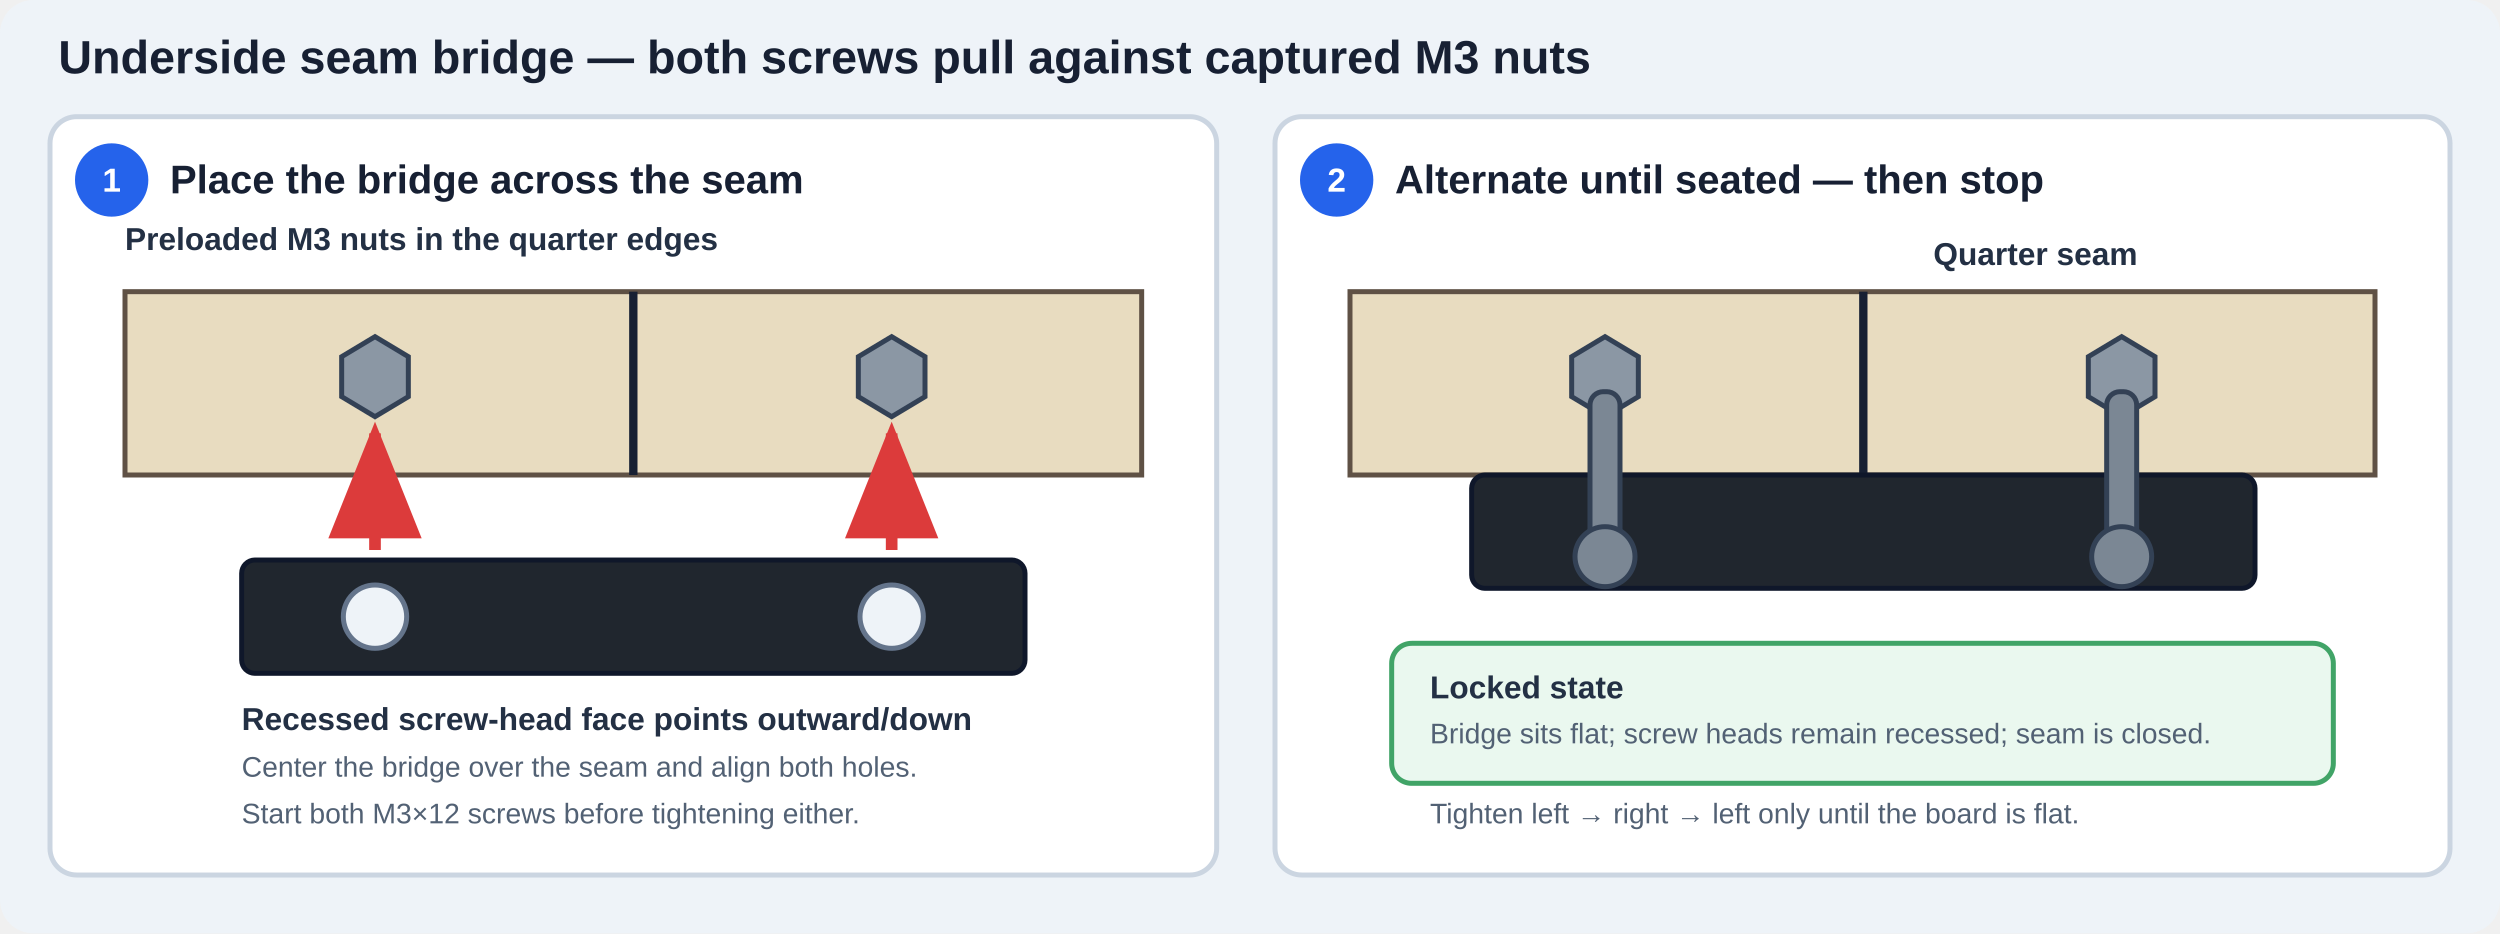
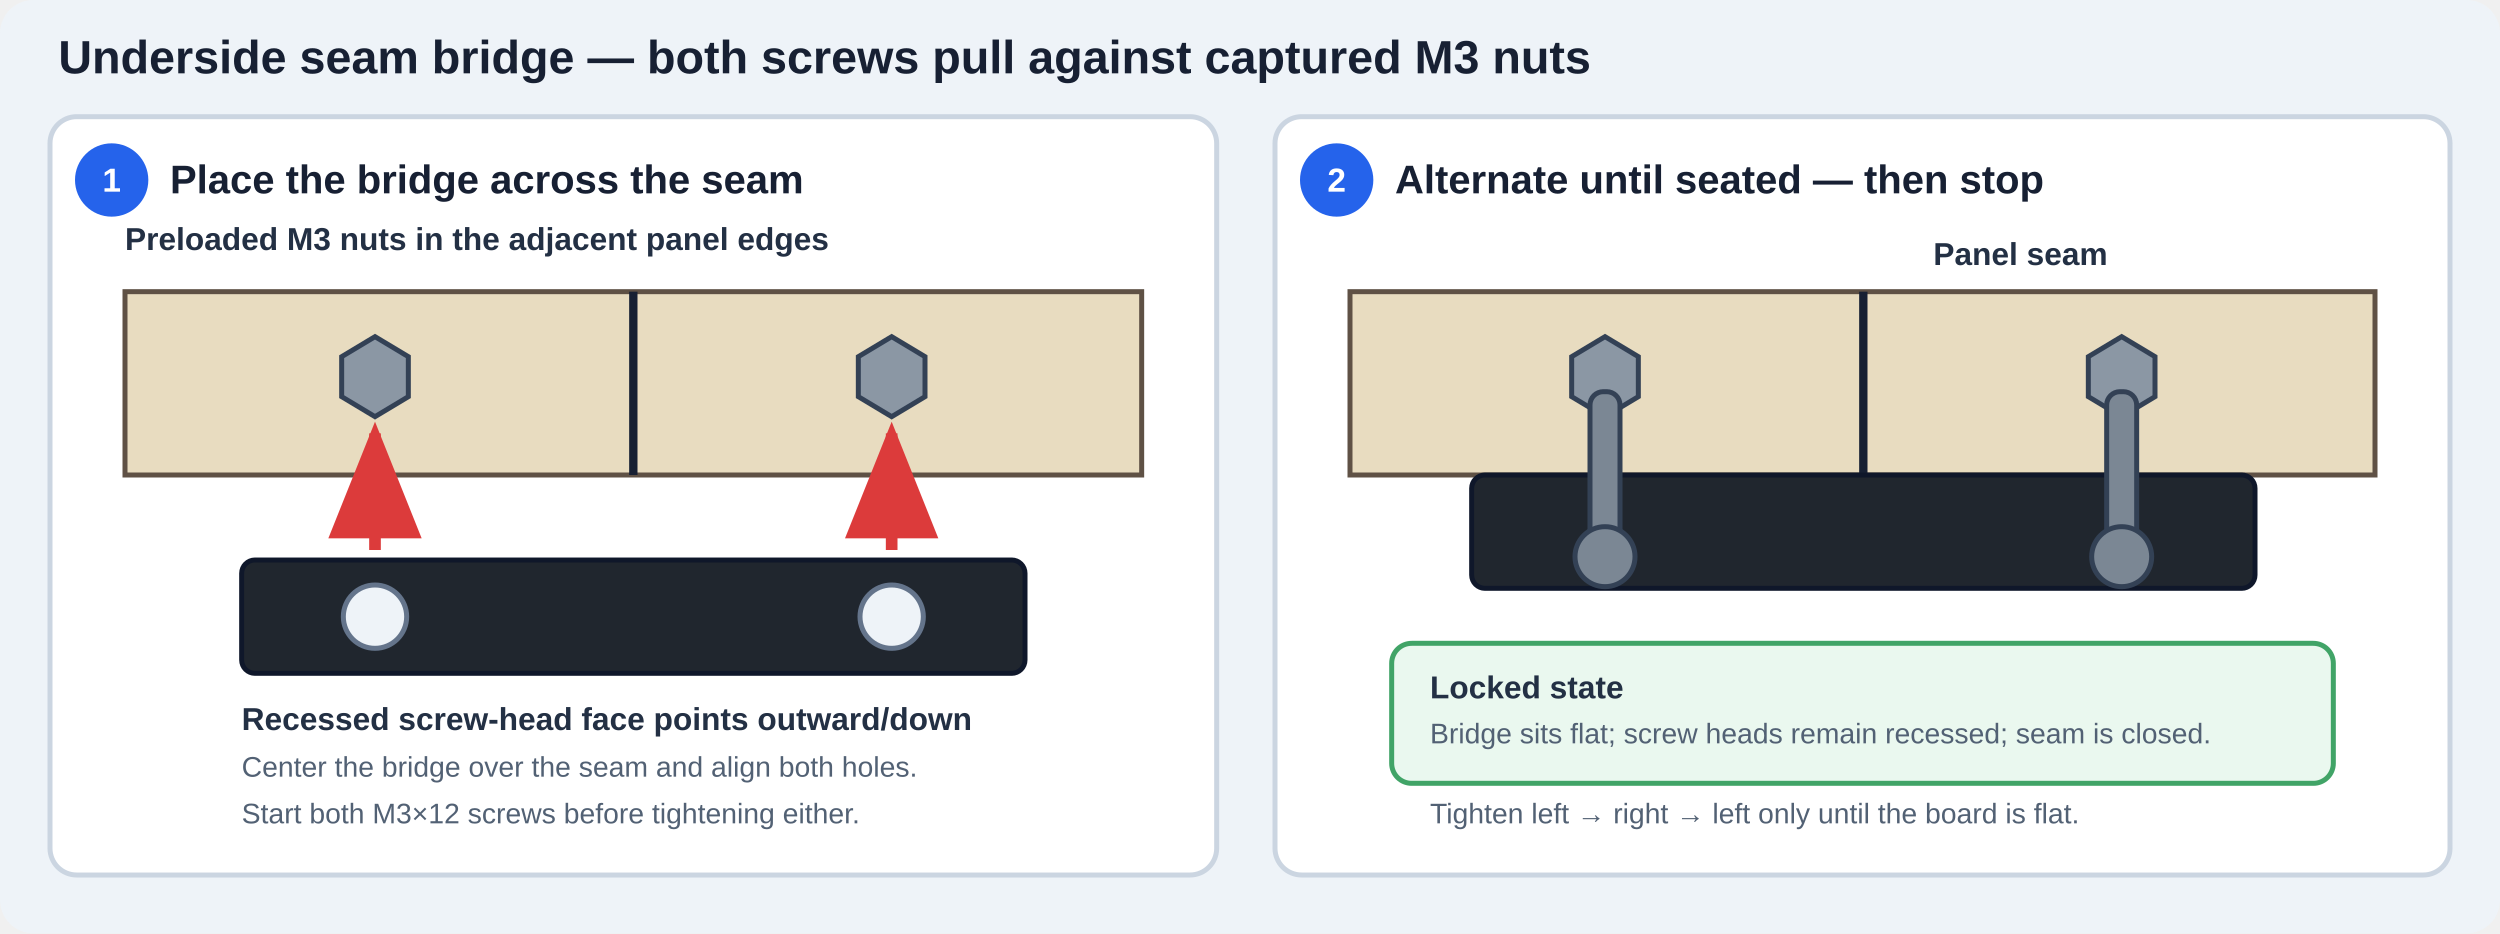
<svg xmlns="http://www.w3.org/2000/svg" width="1500" height="560" viewBox="0 0 1500 560">
  <defs>
    <marker id="up" markerWidth="11" markerHeight="11" refX="9" refY="4" orient="auto">
      <path d="M0,0 L10,4 L0,8 Z" fill="#dc3b3b" />
    </marker>
    <style>
      .panel{fill:#fff;stroke:#cbd5e1;stroke-width:3}.board{fill:#e8dcc0;stroke:#5f5145;stroke-width:3}
      .bridge{fill:#20262e;stroke:#0f172a;stroke-width:3}.steel{fill:#7b8794;stroke:#334155;stroke-width:3}
      .nut{fill:#8b97a4;stroke:#334155;stroke-width:3}.move{stroke:#dc3b3b;stroke-width:7;fill:none;marker-end:url(#up)}
      .axis{stroke:#dc3b3b;stroke-width:3;stroke-dasharray:9 7}.title{font:700 28px Arial;fill:#172033}
      .head{font:700 24px Arial;fill:#172033}.label{font:700 19px Arial;fill:#233044}.text{font:17px Arial;fill:#526174}
      .badge{fill:#2563eb}.badgeText{font:700 20px Arial;fill:#fff;text-anchor:middle}.ok{fill:#eaf8ef;stroke:#41a467;stroke-width:3}
    </style>
  </defs>
  <rect width="1500" height="560" rx="20" fill="#eef3f8" />
  <text x="35" y="44" class="title">Underside seam bridge — both screws pull against captured M3 nuts</text>
  <rect x="30" y="70" width="700" height="455" rx="16" class="panel" />
  <circle cx="67" cy="108" r="22" class="badge" />
  <text x="67" y="115" class="badgeText">1</text>
  <text x="102" y="116" class="head">Place the bridge across the seam</text>
  <rect x="75" y="175" width="610" height="110" class="board" />
  <line x1="380" y1="175" x2="380" y2="285" stroke="#172033" stroke-width="5" />
  <polygon points="205,214 225,202 245,214 245,238 225,250 205,238" class="nut" />
  <polygon points="515,214 535,202 555,214 555,238 535,250 515,238" class="nut" />
  <rect x="145" y="336" width="470" height="68" rx="8" class="bridge" />
  <circle cx="225" cy="370" r="19" fill="#eef3f8" stroke="#64748b" stroke-width="3" />
  <circle cx="535" cy="370" r="19" fill="#eef3f8" stroke="#64748b" stroke-width="3" />
  <path d="M225 330 V260" class="move" />
  <path d="M535 330 V260" class="move" />
-   <text x="75" y="150" class="label">Preloaded M3 nuts in the quarter edges</text>
+   <text x="75" y="150" class="label">Preloaded M3 nuts in the adjacent panel edges</text>
  <text x="145" y="438" class="label">Recessed screw-head face points outward/down</text>
  <text x="145" y="466" class="text">Center the bridge over the seam and align both holes.</text>
  <text x="145" y="494" class="text">Start both M3×12 screws before tightening either.</text>
  <rect x="765" y="70" width="705" height="455" rx="16" class="panel" />
  <circle cx="802" cy="108" r="22" class="badge" />
  <text x="802" y="115" class="badgeText">2</text>
  <text x="837" y="116" class="head">Alternate until seated — then stop</text>
  <rect x="810" y="175" width="615" height="110" class="board" />
  <line x1="1118" y1="175" x2="1118" y2="285" stroke="#172033" stroke-width="5" />
  <polygon points="943,214 963,202 983,214 983,238 963,250 943,238" class="nut" />
  <polygon points="1253,214 1273,202 1293,214 1293,238 1273,250 1253,238" class="nut" />
  <rect x="883" y="285" width="470" height="68" rx="8" class="bridge" />
  <rect x="954" y="235" width="18" height="101" rx="8" class="steel" />
  <circle cx="963" cy="334" r="18" class="steel" />
  <rect x="1264" y="235" width="18" height="101" rx="8" class="steel" />
  <circle cx="1273" cy="334" r="18" class="steel" />
  <rect x="835" y="386" width="565" height="84" rx="12" class="ok" />
  <text x="858" y="419" class="label">Locked state</text>
  <text x="858" y="446" class="text">Bridge sits flat; screw heads remain recessed; seam is closed.</text>
  <text x="858" y="494" class="text">Tighten left → right → left only until the board is flat.</text>
-   <text x="1160" y="159" class="label">Quarter seam</text>
+   <text x="1160" y="159" class="label">Panel seam</text>
</svg>
